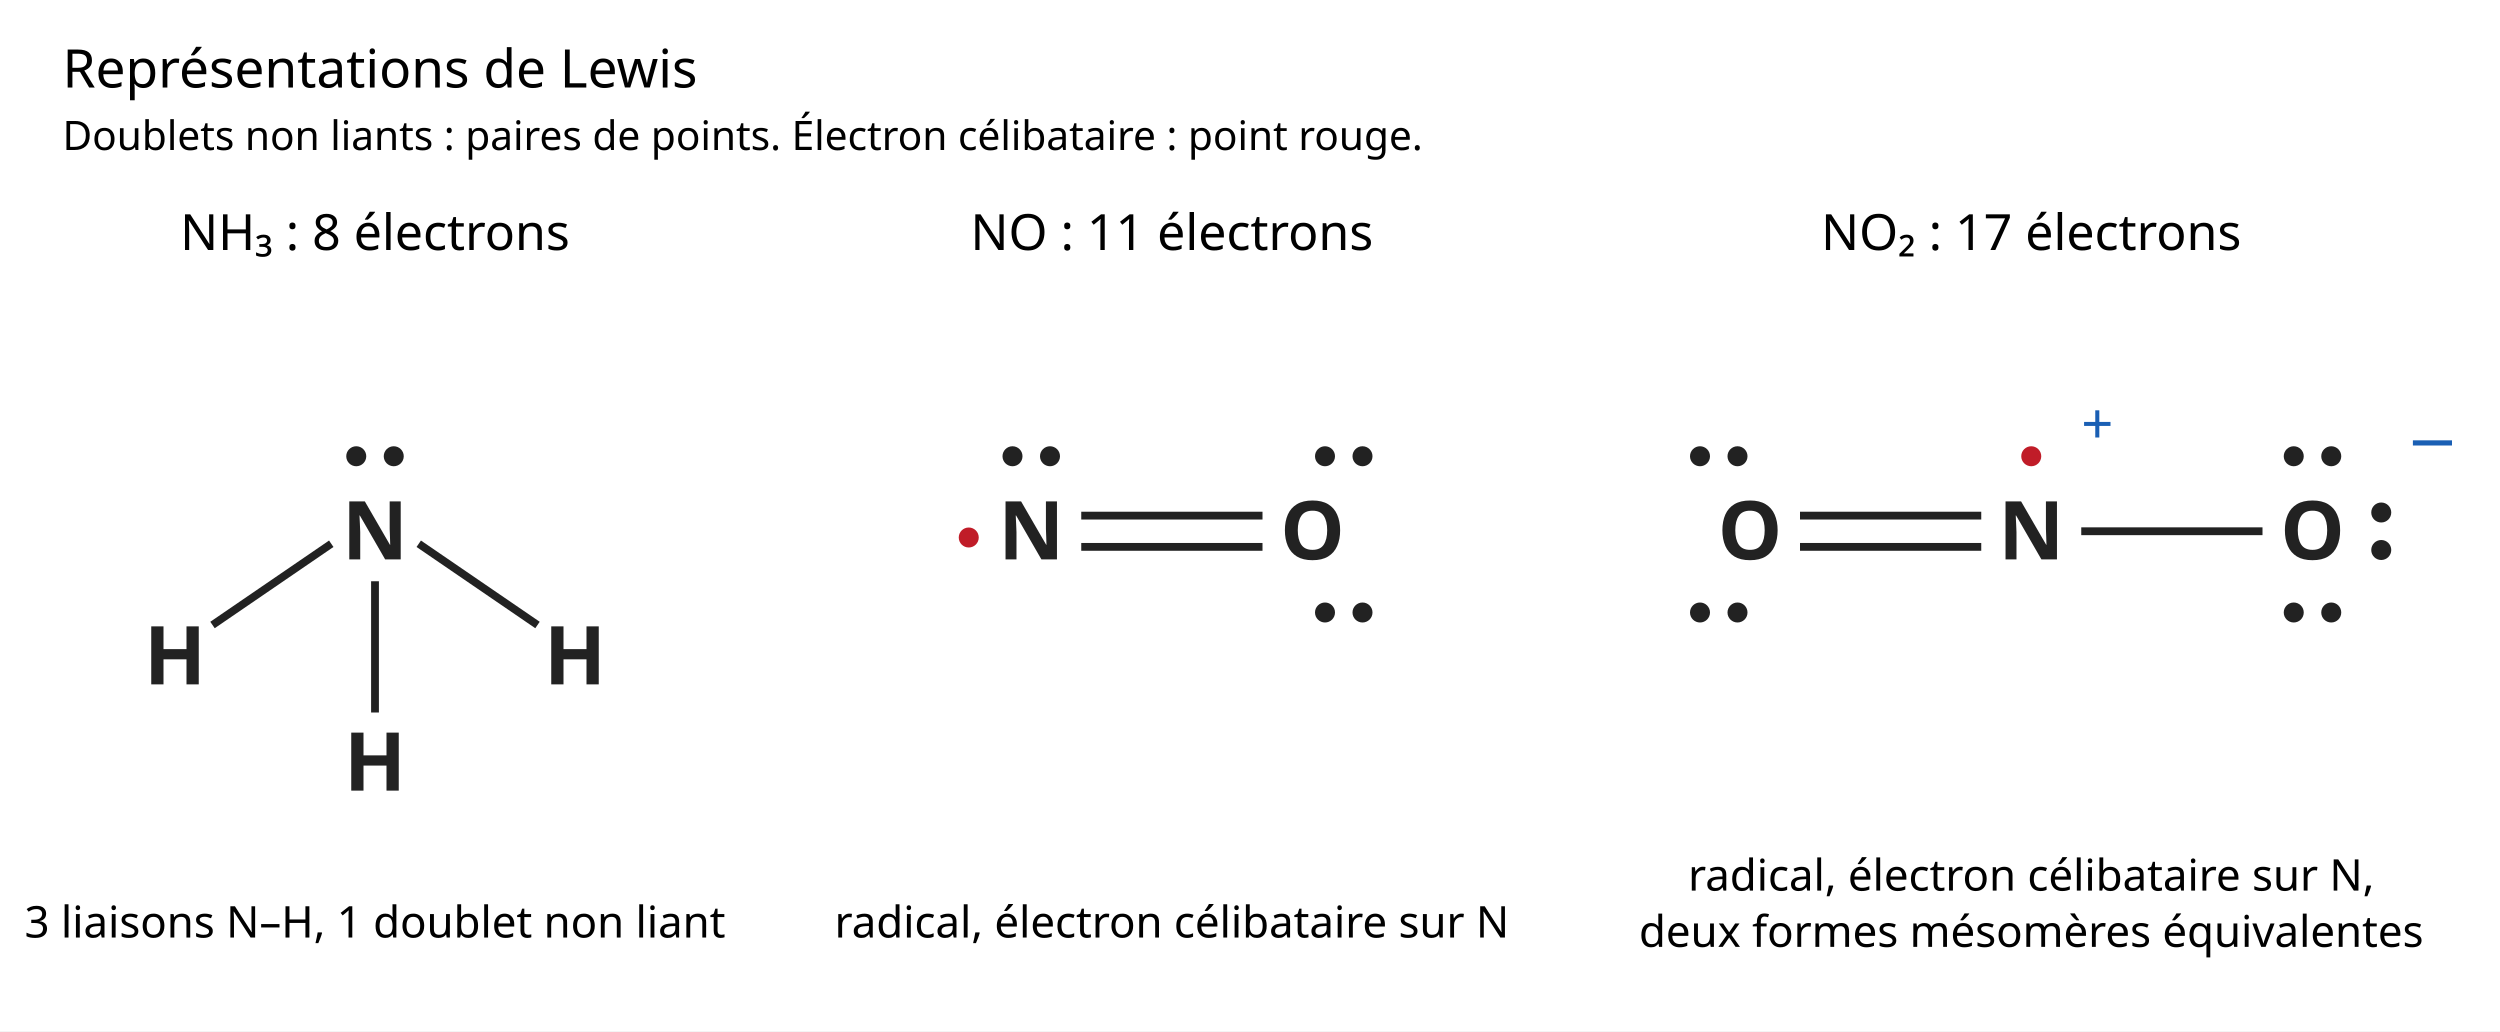
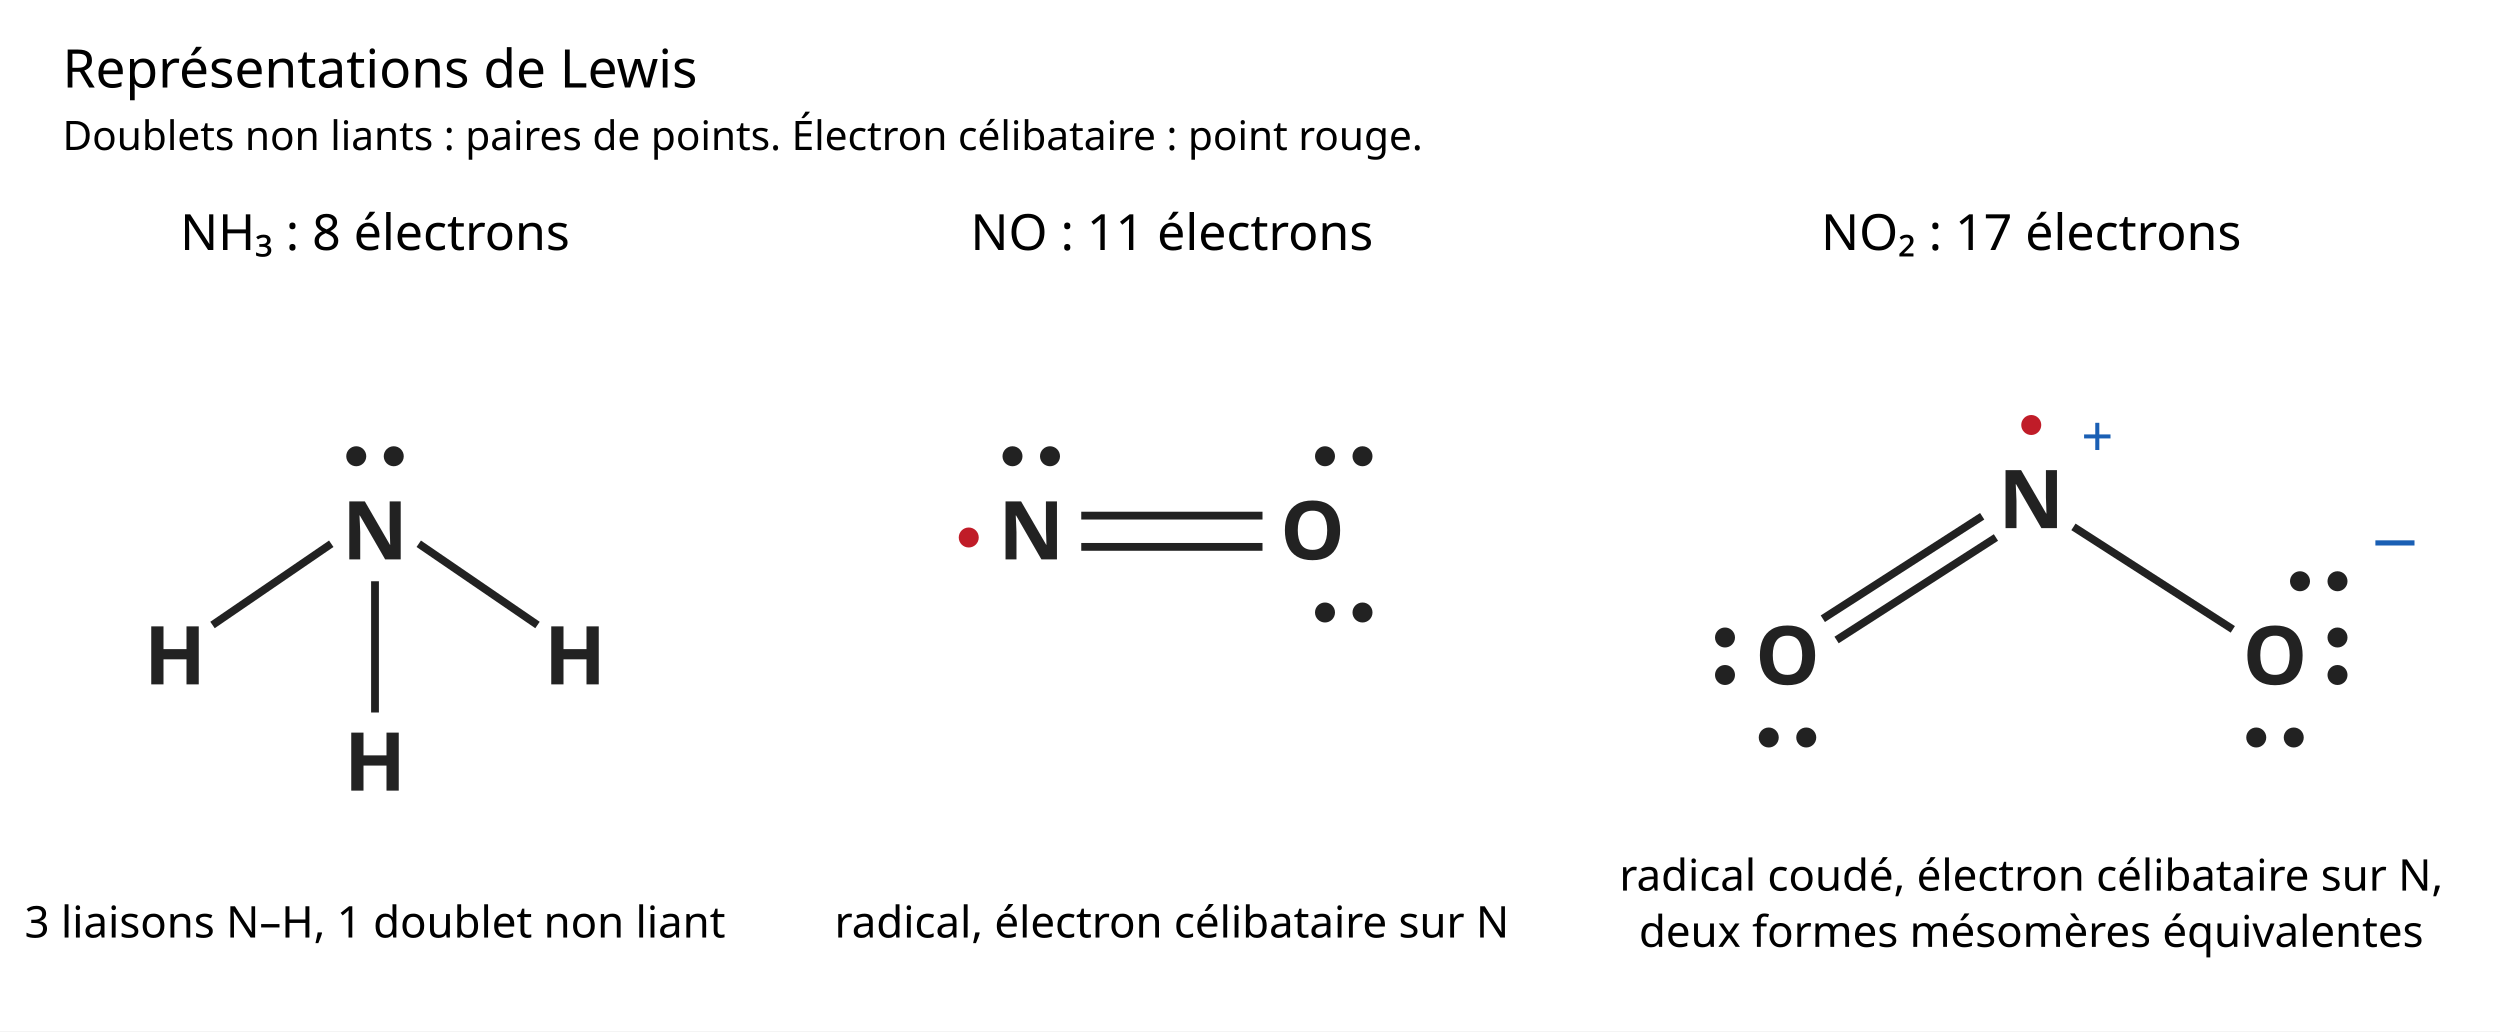
<svg xmlns="http://www.w3.org/2000/svg" viewBox="0 0 800 330" width="800" height="330" font-family="sans-serif" font-size="14">
  <rect width="100%" height="100%" fill="white" />
  <text x="20" y="28" font-size="17">Représentations de Lewis</text>
  <text x="20" y="48" font-size="13">Doublets non liants : paires de points. Électron célibataire : point rouge.</text>
  <text x="120" y="179" text-anchor="middle" font-size="26" font-weight="bold" fill="#222">N</text>
  <circle cx="114" cy="146" r="3.2" fill="#222" />
  <circle cx="126" cy="146" r="3.2" fill="#222" />
  <line x1="106" y1="174" x2="68" y2="200" stroke="#222" stroke-width="2.5" />
  <text x="56" y="219" text-anchor="middle" font-size="26" font-weight="bold" fill="#222">H</text>
  <line x1="134" y1="174" x2="172" y2="200" stroke="#222" stroke-width="2.5" />
  <text x="184" y="219" text-anchor="middle" font-size="26" font-weight="bold" fill="#222">H</text>
  <line x1="120" y1="186" x2="120" y2="228" stroke="#222" stroke-width="2.5" />
  <text x="120" y="253" text-anchor="middle" font-size="26" font-weight="bold" fill="#222">H</text>
  <text x="120" y="80" text-anchor="middle" font-size="16">NH₃ : 8 électrons</text>
  <text x="120" y="300" text-anchor="middle">3 liaisons N–H, 1 doublet non liant</text>
  <text x="330" y="179" text-anchor="middle" font-size="26" font-weight="bold" fill="#222">N</text>
  <text x="420" y="179" text-anchor="middle" font-size="26" font-weight="bold" fill="#222">O</text>
  <line x1="346" y1="165" x2="404" y2="165" stroke="#222" stroke-width="2.5" />
  <line x1="346" y1="175" x2="404" y2="175" stroke="#222" stroke-width="2.5" />
  <circle cx="324" cy="146" r="3.2" fill="#222" />
  <circle cx="336" cy="146" r="3.2" fill="#222" />
  <circle cx="310" cy="172" r="3.2" fill="#c01c28" />
  <circle cx="424" cy="146" r="3.2" fill="#222" />
  <circle cx="436" cy="146" r="3.2" fill="#222" />
  <circle cx="424" cy="196" r="3.2" fill="#222" />
  <circle cx="436" cy="196" r="3.2" fill="#222" />
  <text x="375" y="80" text-anchor="middle" font-size="16">NO : 11 électrons</text>
  <text x="375" y="300" text-anchor="middle">radical, électron célibataire sur N</text>
-   <text x="560" y="179" text-anchor="middle" font-size="26" font-weight="bold" fill="#222">O</text>
-   <text x="650" y="179" text-anchor="middle" font-size="26" font-weight="bold" fill="#222">N</text>
-   <text x="740" y="179" text-anchor="middle" font-size="26" font-weight="bold" fill="#222">O</text>
-   <line x1="576" y1="165" x2="634" y2="165" stroke="#222" stroke-width="2.5" />
-   <line x1="576" y1="175" x2="634" y2="175" stroke="#222" stroke-width="2.5" />
-   <line x1="666" y1="170" x2="724" y2="170" stroke="#222" stroke-width="2.5" />
-   <circle cx="650" cy="146" r="3.2" fill="#c01c28" />
-   <circle cx="544" cy="146" r="3.2" fill="#222" />
-   <circle cx="556" cy="146" r="3.2" fill="#222" />
-   <circle cx="544" cy="196" r="3.2" fill="#222" />
-   <circle cx="556" cy="196" r="3.2" fill="#222" />
-   <circle cx="734" cy="146" r="3.2" fill="#222" />
-   <circle cx="746" cy="146" r="3.2" fill="#222" />
-   <circle cx="734" cy="196" r="3.2" fill="#222" />
-   <circle cx="746" cy="196" r="3.2" fill="#222" />
-   <circle cx="762" cy="164" r="3.2" fill="#222" />
-   <circle cx="762" cy="176" r="3.2" fill="#222" />
-   <text x="666" y="142" font-size="18" fill="#1a5fb4">+</text>
-   <text x="770" y="148" font-size="20" fill="#1a5fb4">−</text>
+   <text x="650" y="169" text-anchor="middle" font-size="26" font-weight="bold" fill="#222">N</text>
+   <text x="572" y="219" text-anchor="middle" font-size="26" font-weight="bold" fill="#222">O</text>
+   <text x="728" y="219" text-anchor="middle" font-size="26" font-weight="bold" fill="#222">O</text>
+   <line x1="638.7" y1="172.0" x2="587.7" y2="204.8" stroke="#222" stroke-width="2.5" />
+   <line x1="634.3" y1="165.2" x2="583.3" y2="198.0" stroke="#222" stroke-width="2.5" />
+   <line x1="663.5" y1="168.6" x2="714.5" y2="201.4" stroke="#222" stroke-width="2.5" />
+   <circle cx="650" cy="136" r="3.2" fill="#c01c28" />
+   <circle cx="552" cy="204" r="3.2" fill="#222" />
+   <circle cx="552" cy="216" r="3.2" fill="#222" />
+   <circle cx="566" cy="236" r="3.2" fill="#222" />
+   <circle cx="578" cy="236" r="3.2" fill="#222" />
+   <circle cx="748" cy="204" r="3.2" fill="#222" />
+   <circle cx="748" cy="216" r="3.2" fill="#222" />
+   <circle cx="722" cy="236" r="3.2" fill="#222" />
+   <circle cx="734" cy="236" r="3.2" fill="#222" />
+   <circle cx="736" cy="186" r="3.2" fill="#222" />
+   <circle cx="748" cy="186" r="3.2" fill="#222" />
+   <text x="666" y="146" font-size="18" fill="#1a5fb4">+</text>
+   <text x="758" y="180" font-size="20" fill="#1a5fb4">−</text>
  <text x="650" y="80" text-anchor="middle" font-size="16">NO₂ : 17 électrons</text>
-   <text x="650" y="285" text-anchor="middle">radical, électron célibataire sur N,</text>
+   <text x="650" y="285" text-anchor="middle">radical coudé, électron célibataire sur N,</text>
  <text x="650" y="303" text-anchor="middle">deux formes mésomères équivalentes</text>
</svg>
